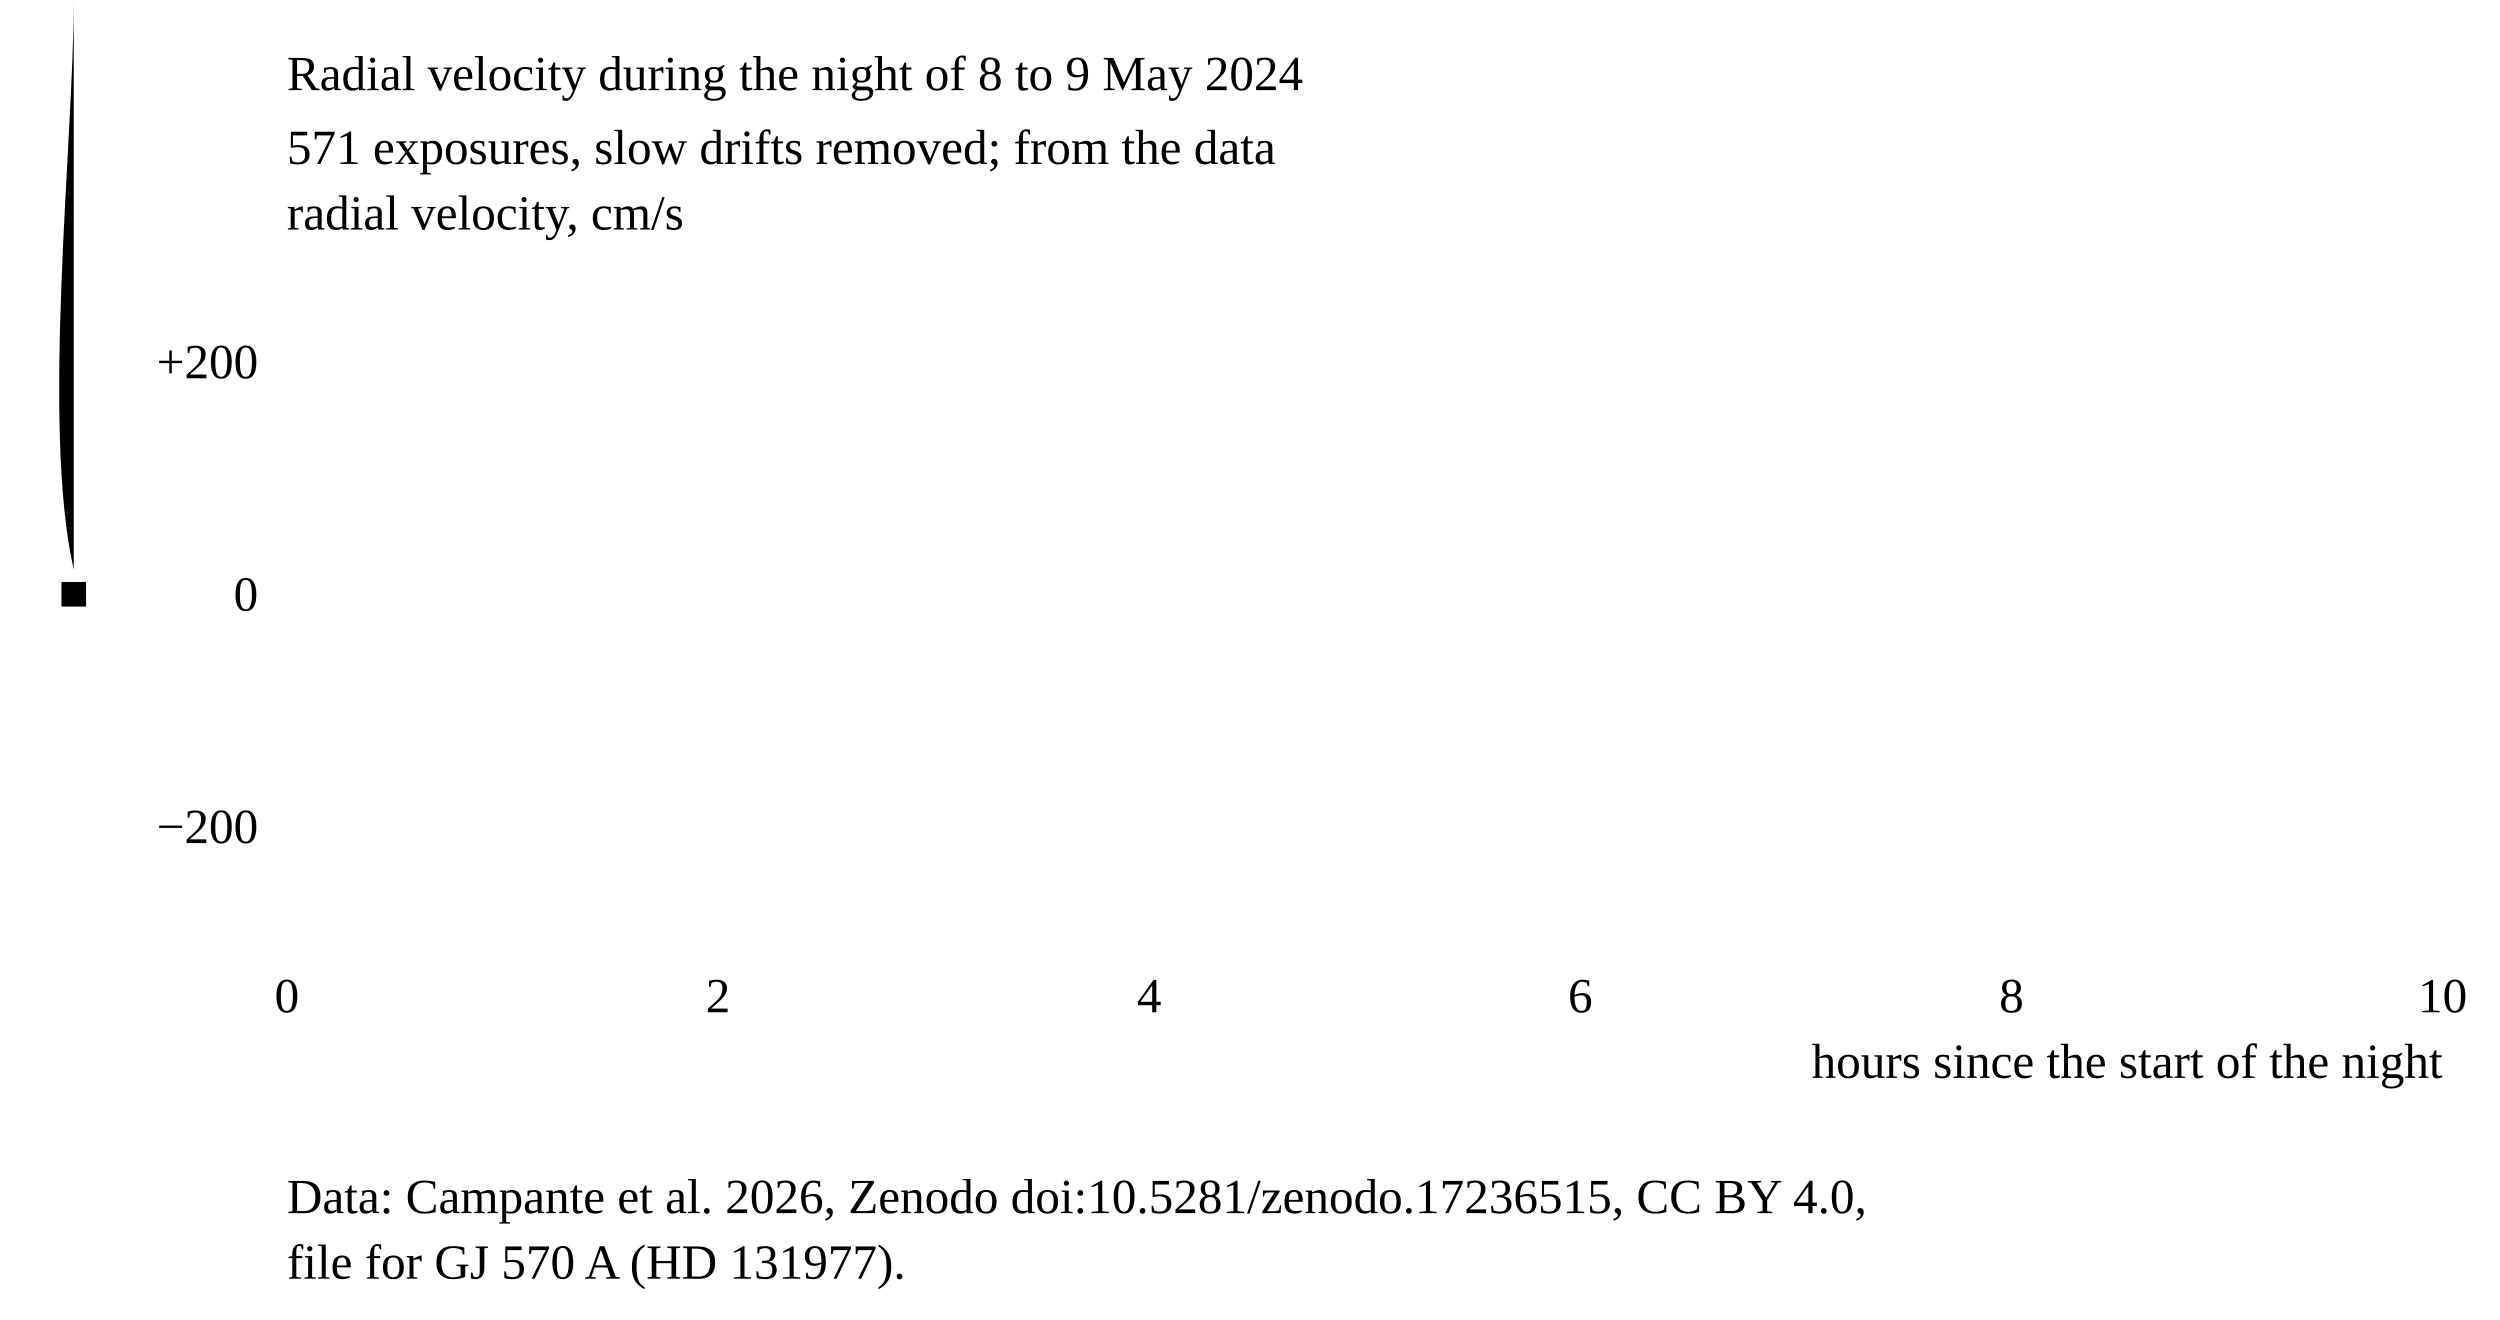
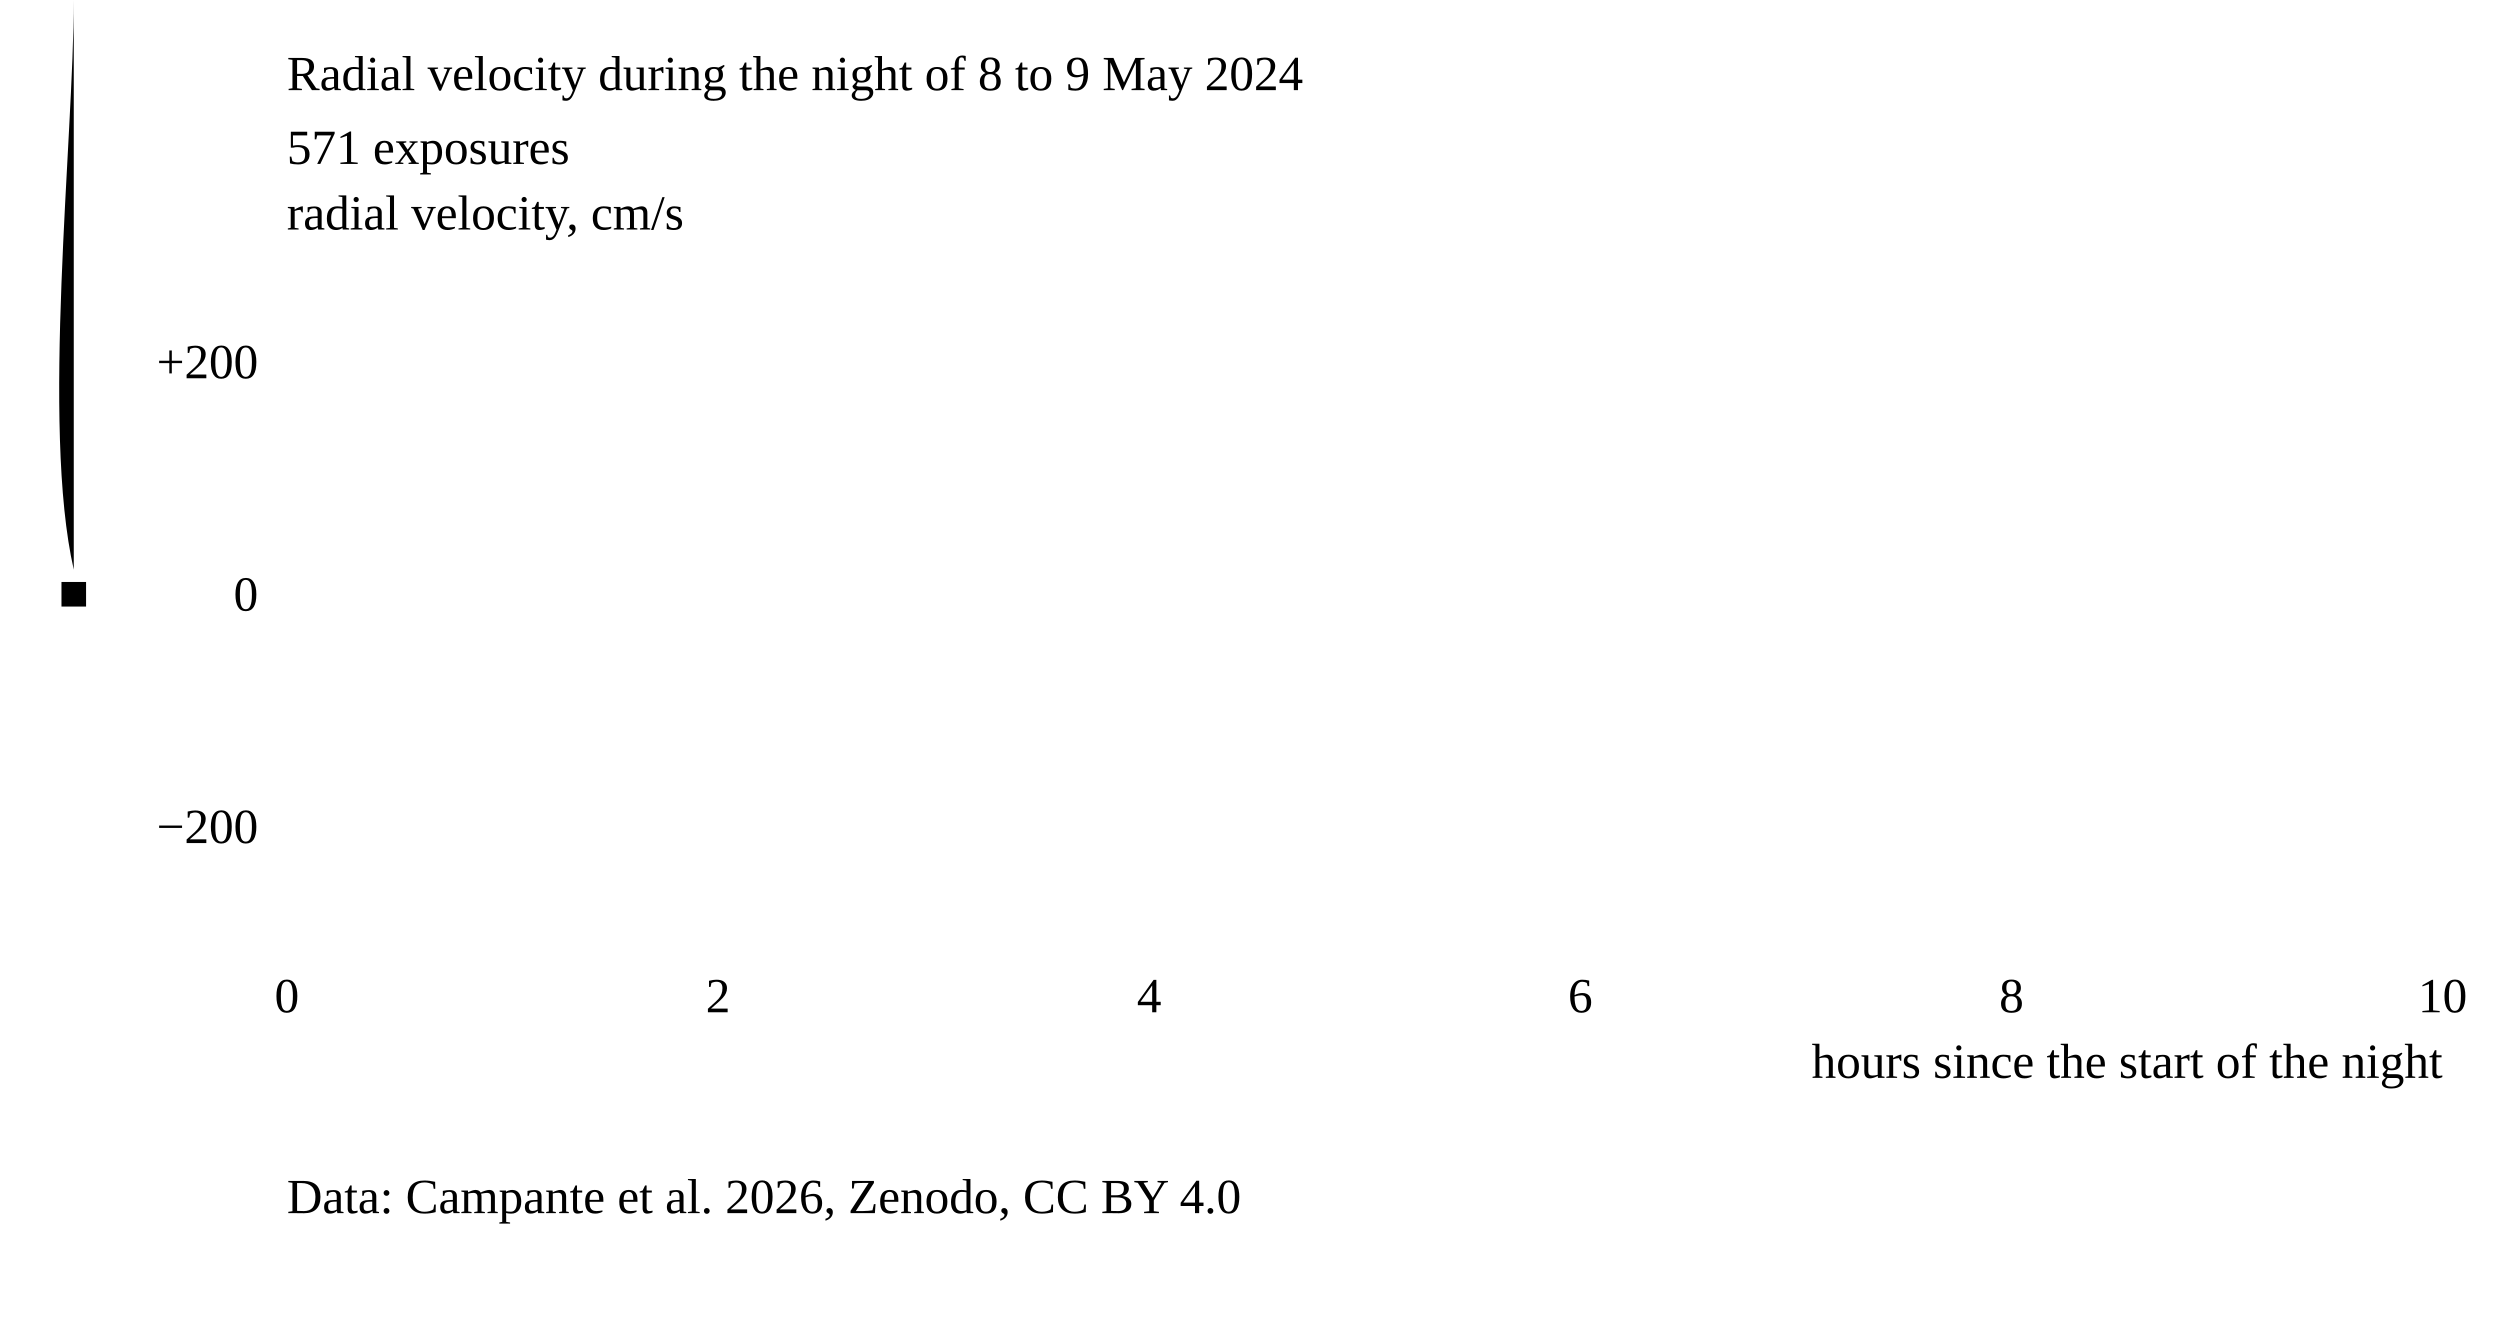
<svg xmlns="http://www.w3.org/2000/svg" class="bp-svg eo-svg eo-night" viewBox="0 0 610 322" role="img" aria-labelledby="eo-n-t eo-n-d">
  <g class="b-pop eo-seam" style="--d:2.65s">
    <path class="ray flowray eo-link eo-seam" style="animation-delay:-0.744s" d="M18.0 0.0 C18.0 34.0, 10.0 104.0, 18.0 139.0" />
  </g>
  <rect class="eo-node b-pop eo-seam" style="--d:2.75s" x="15.0" y="142.0" width="6" height="6" />
  <text class="eo-title b-pop" style="--d:2.75s" x="70.0" y="22.0">Radial velocity during the night of 8 to 9 May 2024</text>
-   <text class="eo-note b-pop" style="--d:2.75s" x="70.0" y="40.0">571 exposures, slow drifts removed; from the data</text>
+   <text class="eo-note b-pop" style="--d:2.75s" x="70.0" y="40.0">571 exposures</text>
  <text class="eo-num b-pop" style="--d:2.85s" x="70.0" y="56.0">radial velocity, cm/s</text>
  <path class="bp-thin b-draw" style="--d:2.75s;--dur:.17s" pathLength="1" d="M70.0 60.0 V230.0 M70.0 145.0 H596.0" />
  <g class="b-pop" style="--d:2.85s">
    <path class="bp-thin" d="M66.0 201.7 h4" />
    <text class="eo-num" x="63.0" y="205.7" text-anchor="end">−200</text>
    <path class="bp-thin" d="M66.0 145.0 h4" />
    <text class="eo-num" x="63.0" y="149.0" text-anchor="end">0</text>
    <path class="bp-thin" d="M66.0 88.3 h4" />
    <text class="eo-num" x="63.0" y="92.3" text-anchor="end">+200</text>
    <path class="bp-thin" d="M70.0 230.0 v4" />
    <text class="eo-num" x="70.0" y="247.0" text-anchor="middle">0</text>
    <path class="bp-thin" d="M175.2 230.0 v4" />
    <text class="eo-num" x="175.2" y="247.0" text-anchor="middle">2</text>
    <path class="bp-thin" d="M280.4 230.0 v4" />
    <text class="eo-num" x="280.4" y="247.0" text-anchor="middle">4</text>
    <path class="bp-thin" d="M385.6 230.0 v4" />
    <text class="eo-num" x="385.6" y="247.0" text-anchor="middle">6</text>
    <path class="bp-thin" d="M490.8 230.0 v4" />
    <text class="eo-num" x="490.8" y="247.0" text-anchor="middle">8</text>
    <path class="bp-thin" d="M596.0 230.0 v4" />
    <text class="eo-num" x="596.0" y="247.0" text-anchor="middle">10</text>
    <text class="eo-num" x="596.0" y="263.0" text-anchor="end">hours since the start of the night</text>
  </g>
  <path class="eo-dots b-pop" style="--d:2.95s" d="M70.0 125.6h0M70.9 133.4h0M71.8 110.5h0M72.7 181.3h0M73.6 168.5h0M74.5 140.2h0M75.3 150.7h0M76.2 149.9h0M77.1 137.1h0M78.0 134.7h0M78.9 108.2h0M79.8 153.0h0M80.7 212.5h0M84.3 154.8h0M86.9 163.4h0M87.8 150.0h0M88.7 135.9h0M89.6 126.9h0M90.5 141.7h0M91.4 132.7h0M92.3 135.6h0M93.2 113.9h0M94.0 119.7h0M94.9 156.4h0M95.8 224.5h0M96.7 185.7h0M97.6 153.5h0M98.5 174.6h0M99.4 172.7h0M100.3 139.8h0M101.1 149.1h0M102.0 133.9h0M102.9 134.8h0M103.8 163.5h0M104.7 180.1h0M105.6 126.6h0M106.5 146.2h0M107.4 170.0h0M108.3 176.9h0M109.1 150.3h0M110.0 166.5h0M110.9 141.3h0M111.8 136.6h0M112.7 126.4h0M113.6 152.7h0M114.5 151.1h0M115.4 165.1h0M116.2 138.8h0M117.1 132.2h0M118.0 148.1h0M118.9 136.7h0M119.8 129.5h0M120.7 156.7h0M121.6 153.2h0M122.5 139.5h0M123.4 160.5h0M124.3 150.2h0M125.2 140.6h0M126.0 161.7h0M126.9 155.2h0M127.8 130.2h0M128.7 130.0h0M129.6 140.7h0M130.5 150.6h0M131.4 136.3h0M132.3 156.4h0M133.1 140.9h0M134.0 130.8h0M134.9 129.9h0M135.8 144.3h0M136.7 159.7h0M137.6 160.0h0M138.5 122.5h0M139.4 150.9h0M140.3 155.9h0M141.2 158.2h0M142.0 160.5h0M142.9 175.1h0M143.8 164.5h0M144.7 148.8h0M145.6 182.7h0M146.5 138.7h0M147.4 94.4h0M148.3 151.2h0M149.2 163.4h0M150.1 154.5h0M151.0 170.3h0M151.8 148.8h0M152.7 151.1h0M153.6 143.7h0M154.5 166.8h0M155.4 138.4h0M156.3 135.2h0M157.2 133.3h0M158.1 172.1h0M159.0 161.0h0M159.8 136.7h0M160.7 145.2h0M161.6 134.1h0M162.5 140.4h0M163.4 128.2h0M164.3 130.4h0M165.2 163.4h0M166.0 146.7h0M166.9 131.8h0M167.8 128.5h0M168.7 129.9h0M169.6 152.2h0M170.5 144.5h0M171.4 148.3h0M172.3 163.2h0M173.2 142.0h0M174.1 129.9h0M175.0 166.3h0M175.8 153.3h0M176.7 145.2h0M177.6 148.5h0M178.5 134.0h0M179.4 127.2h0M180.3 153.1h0M181.2 148.0h0M182.1 145.9h0M183.0 139.9h0M183.9 144.3h0M184.8 185.7h0M185.6 158.6h0M186.5 127.1h0M187.4 144.3h0M188.3 140.6h0M189.2 145.9h0M190.1 140.9h0M191.0 138.4h0M191.9 140.6h0M192.8 149.6h0M193.7 128.4h0M194.5 139.4h0M195.4 144.4h0M196.3 158.6h0M197.2 157.9h0M198.1 128.8h0M199.0 142.2h0M199.9 159.8h0M200.8 143.4h0M201.7 138.0h0M202.5 140.4h0M203.4 148.1h0M204.3 137.9h0M205.2 170.3h0M206.1 160.7h0M207.0 152.1h0M207.9 137.2h0M208.8 163.8h0M209.7 138.6h0M210.5 126.1h0M211.4 150.8h0M212.3 145.3h0M213.2 149.6h0M214.1 127.8h0M215.0 155.6h0M215.9 138.3h0M216.8 124.9h0M217.7 122.1h0M218.5 147.4h0M219.4 176.9h0M220.3 134.8h0M221.2 152.4h0M222.1 125.3h0M223.0 145.9h0M223.9 153.1h0M224.8 133.9h0M225.6 161.4h0M226.6 146.9h0M227.4 151.1h0M228.3 145.9h0M229.2 150.6h0M230.1 137.2h0M231.0 137.3h0M231.9 140.5h0M232.8 155.3h0M233.7 149.6h0M234.6 126.9h0M235.5 151.0h0M236.3 137.5h0M237.2 121.7h0M238.1 144.2h0M239.0 138.8h0M239.9 155.0h0M240.8 161.8h0M241.7 161.6h0M242.6 152.4h0M243.5 171.2h0M244.4 141.8h0M245.2 140.9h0M246.1 148.9h0M247.0 141.7h0M247.9 139.0h0M248.8 118.9h0M249.7 139.0h0M250.6 143.0h0M251.5 155.4h0M252.4 129.7h0M253.3 164.6h0M254.1 145.5h0M255.0 132.3h0M255.9 145.7h0M256.8 149.3h0M257.7 149.3h0M258.6 127.4h0M259.5 161.3h0M260.4 145.2h0M261.3 163.1h0M262.2 154.6h0M263.1 146.0h0M263.9 156.0h0M264.8 140.1h0M265.7 131.7h0M266.6 130.5h0M267.5 153.8h0M268.4 142.2h0M269.3 136.2h0M270.2 145.6h0M271.1 150.9h0M271.9 137.6h0M272.8 151.8h0M273.7 148.1h0M274.6 161.1h0M275.5 149.6h0M276.4 150.5h0M277.3 146.1h0M278.2 132.6h0M279.1 149.6h0M280.0 141.0h0M280.8 147.4h0M281.7 161.1h0M282.6 135.7h0M283.5 153.3h0M284.4 142.2h0M285.3 149.1h0M286.2 148.4h0M287.1 164.7h0M287.9 158.8h0M288.8 169.3h0M289.7 147.8h0M290.6 144.6h0M291.5 150.5h0M292.4 147.3h0M293.3 126.0h0M294.2 155.6h0M295.1 146.8h0M295.9 136.8h0M296.8 152.9h0M297.7 166.2h0M298.6 147.3h0M299.5 146.3h0M300.4 129.0h0M301.3 149.0h0M302.2 124.7h0M303.1 149.8h0M304.0 137.0h0M304.8 149.6h0M305.7 135.1h0M306.6 164.2h0M307.5 145.0h0M308.4 148.3h0M309.3 127.1h0M310.2 139.7h0M311.1 133.0h0M312.0 145.8h0M312.9 148.5h0M313.8 130.7h0M314.6 136.0h0M315.5 155.0h0M316.4 142.1h0M317.3 141.7h0M318.2 151.5h0M319.1 136.3h0M320.0 139.2h0M320.9 153.4h0M321.8 147.8h0M322.6 119.1h0M323.5 157.0h0M324.4 155.5h0M325.3 147.2h0M326.2 148.1h0M327.1 156.9h0M328.0 132.0h0M328.8 140.3h0M329.7 145.9h0M330.6 152.5h0M331.5 130.6h0M332.4 147.6h0M333.3 152.2h0M334.2 141.0h0M335.1 135.9h0M336.0 159.1h0M336.9 132.0h0M337.8 132.6h0M338.6 146.5h0M339.5 123.0h0M340.4 151.6h0M341.3 144.7h0M342.2 147.7h0M343.1 166.7h0M344.0 154.0h0M344.9 151.1h0M345.8 145.6h0M346.6 144.7h0M347.5 132.0h0M348.4 153.5h0M349.3 150.3h0M350.2 133.9h0M351.1 133.2h0M352.0 153.5h0M352.9 153.8h0M353.8 142.1h0M354.6 137.3h0M355.5 160.4h0M356.4 169.4h0M357.3 141.1h0M358.2 162.1h0M359.1 165.3h0M360.0 151.3h0M360.9 142.0h0M361.8 139.0h0M362.6 146.4h0M363.5 145.3h0M364.4 124.0h0M365.3 159.1h0M366.2 138.2h0M367.1 151.3h0M368.0 156.5h0M368.9 138.0h0M369.8 158.5h0M370.6 156.0h0M371.5 134.7h0M372.4 158.7h0M373.3 157.7h0M374.2 144.7h0M375.1 156.0h0M376.0 164.1h0M376.9 135.5h0M377.8 173.4h0M378.7 155.5h0M379.6 152.5h0M380.4 155.8h0M381.3 143.6h0M382.2 145.4h0M383.1 123.1h0M384.0 133.1h0M384.9 142.0h0M385.8 134.9h0M386.7 137.9h0M387.6 148.5h0M388.4 134.9h0M389.3 130.2h0M390.2 129.4h0M391.1 142.0h0M392.0 137.4h0M392.9 141.4h0M393.8 141.2h0M394.7 145.3h0M395.6 130.4h0M396.5 148.0h0M397.4 132.3h0M398.2 150.2h0M399.1 144.1h0M400.0 122.1h0M400.9 158.1h0M401.8 133.8h0M402.7 161.2h0M403.6 140.9h0M404.5 148.8h0M405.4 134.9h0M406.2 143.5h0M407.1 152.9h0M408.0 131.0h0M408.9 162.0h0M409.8 166.5h0M410.7 142.6h0M411.6 151.0h0M412.5 156.3h0M413.4 153.3h0M414.3 137.0h0M415.2 140.0h0M416.0 128.2h0M416.9 131.9h0M417.8 137.7h0M418.7 133.5h0M419.6 140.6h0M420.5 140.8h0M421.4 148.9h0M422.3 146.5h0M423.2 122.1h0M424.1 141.1h0M424.9 152.2h0M425.8 153.7h0M426.7 132.2h0M427.6 140.1h0M428.5 146.5h0M429.4 137.7h0M430.3 151.0h0M431.2 130.8h0M432.1 143.7h0M433.0 157.3h0M433.8 136.3h0M434.7 136.5h0M435.6 145.9h0M436.5 149.9h0M437.4 143.5h0M438.3 140.1h0M439.2 127.7h0M440.1 146.4h0M441.0 154.2h0M441.8 155.4h0M442.7 141.9h0M443.6 145.5h0M444.5 139.3h0M445.4 145.0h0M446.3 133.1h0M447.2 163.0h0M448.1 138.3h0M448.9 157.0h0M449.8 154.2h0M450.7 149.7h0M451.6 148.6h0M452.5 158.4h0M453.4 154.7h0M454.3 146.9h0M455.2 157.1h0M456.1 144.2h0M457.0 144.5h0M457.8 145.2h0M458.7 151.7h0M459.6 133.4h0M460.5 141.2h0M461.4 140.5h0M462.3 141.2h0M463.2 143.6h0M464.1 152.3h0M465.0 134.1h0M465.8 132.4h0M466.7 154.4h0M467.6 153.5h0M468.5 141.1h0M469.4 161.9h0M470.3 164.5h0M471.2 132.6h0M472.1 146.1h0M473.0 184.5h0M473.9 156.5h0M474.8 138.0h0M475.6 183.9h0M476.5 140.7h0M477.4 136.3h0M478.3 131.4h0M479.2 159.0h0M480.1 129.4h0M481.0 149.2h0M481.9 148.5h0M482.8 179.8h0M483.7 128.4h0M484.6 166.2h0M485.4 144.2h0M486.3 137.7h0M487.2 146.4h0M488.1 160.0h0M489.0 129.8h0M489.9 135.1h0M490.8 134.7h0M491.6 148.1h0M492.5 136.2h0M493.4 149.0h0M494.3 130.8h0M495.2 138.0h0M496.1 140.3h0M497.0 142.2h0M497.9 142.6h0M498.8 155.6h0M499.7 135.8h0M500.6 127.2h0M501.4 142.4h0M502.3 138.1h0M503.2 132.7h0M504.1 138.3h0M505.0 152.7h0M505.9 142.5h0M506.8 153.1h0M507.7 147.1h0M508.6 148.0h0M509.4 129.2h0M510.3 163.3h0M511.2 145.9h0M512.1 136.9h0M513.0 124.6h0M513.9 144.6h0M514.8 134.4h0M515.7 142.5h0M516.6 143.7h0M517.5 141.4h0M518.3 157.1h0M519.2 155.7h0M520.1 135.8h0M521.0 169.7h0M521.9 161.8h0M522.8 141.0h0M523.7 145.7h0M524.6 148.5h0M525.5 165.4h0M526.4 143.7h0M527.3 161.4h0M528.1 176.1h0M529.0 143.2h0M529.9 130.4h0M530.8 141.2h0M531.7 129.6h0M532.6 133.9h0M533.5 157.2h0M534.4 155.1h0M535.3 132.6h0M536.2 146.8h0M537.0 143.9h0M537.9 157.2h0M538.8 140.5h0M539.7 136.6h0M540.6 164.0h0M541.5 134.7h0M542.4 148.3h0M543.3 128.4h0M544.1 173.2h0M545.0 168.5h0M545.9 131.5h0M546.8 138.4h0M547.7 153.4h0M548.6 164.1h0M549.5 148.8h0M550.4 178.7h0M551.2 186.5h0M552.1 152.5h0M553.0 132.9h0M553.9 141.5h0M554.8 157.8h0M555.7 158.0h0M556.6 158.0h0M557.5 166.9h0M558.4 133.5h0M559.3 137.7h0M560.1 170.5h0M561.1 143.4h0M561.9 144.4h0M562.8 134.6h0M563.7 141.5h0M564.6 142.9h0M565.5 130.5h0M566.4 163.1h0M567.3 163.2h0M568.2 134.8h0M569.1 146.3h0M570.0 118.3h0M570.8 116.3h0M571.7 175.9h0M572.6 132.2h0M573.5 129.5h0M574.4 148.4h0M575.3 163.3h0M576.2 159.7h0M577.1 117.3h0M578.0 139.3h0M578.9 160.2h0M579.7 104.0h0M580.6 125.2h0M581.5 130.1h0" />
  <g class="b-pop eo-seam" style="--d:3.05s">
    <path class="ray flowray eo-link eo-seam" style="animation-delay:-1.100s" d="M596.0 581.0 C600.9 572.8, 605.5 567.3, 610.0 563.8" />
  </g>
  <a href="https://doi.org/10.5281/zenodo.17236515">
-     <text class="eo-note eo-data b-pop" style="--d:2.95s" x="70.0" y="296.0">Data: Campante et al. 2026, Zenodo doi:10.5281/zenodo.17236515, CC BY 4.0,</text>
-     <text class="eo-note eo-data b-pop" style="--d:2.95s" x="70.0" y="312.0">file for GJ 570 A (HD 131977).</text>
+     <text class="eo-note eo-data b-pop" style="--d:2.95s" x="70.0" y="296.0">Data: Campante et al. 2026, Zenodo, CC BY 4.0</text>
  </a>
</svg>
